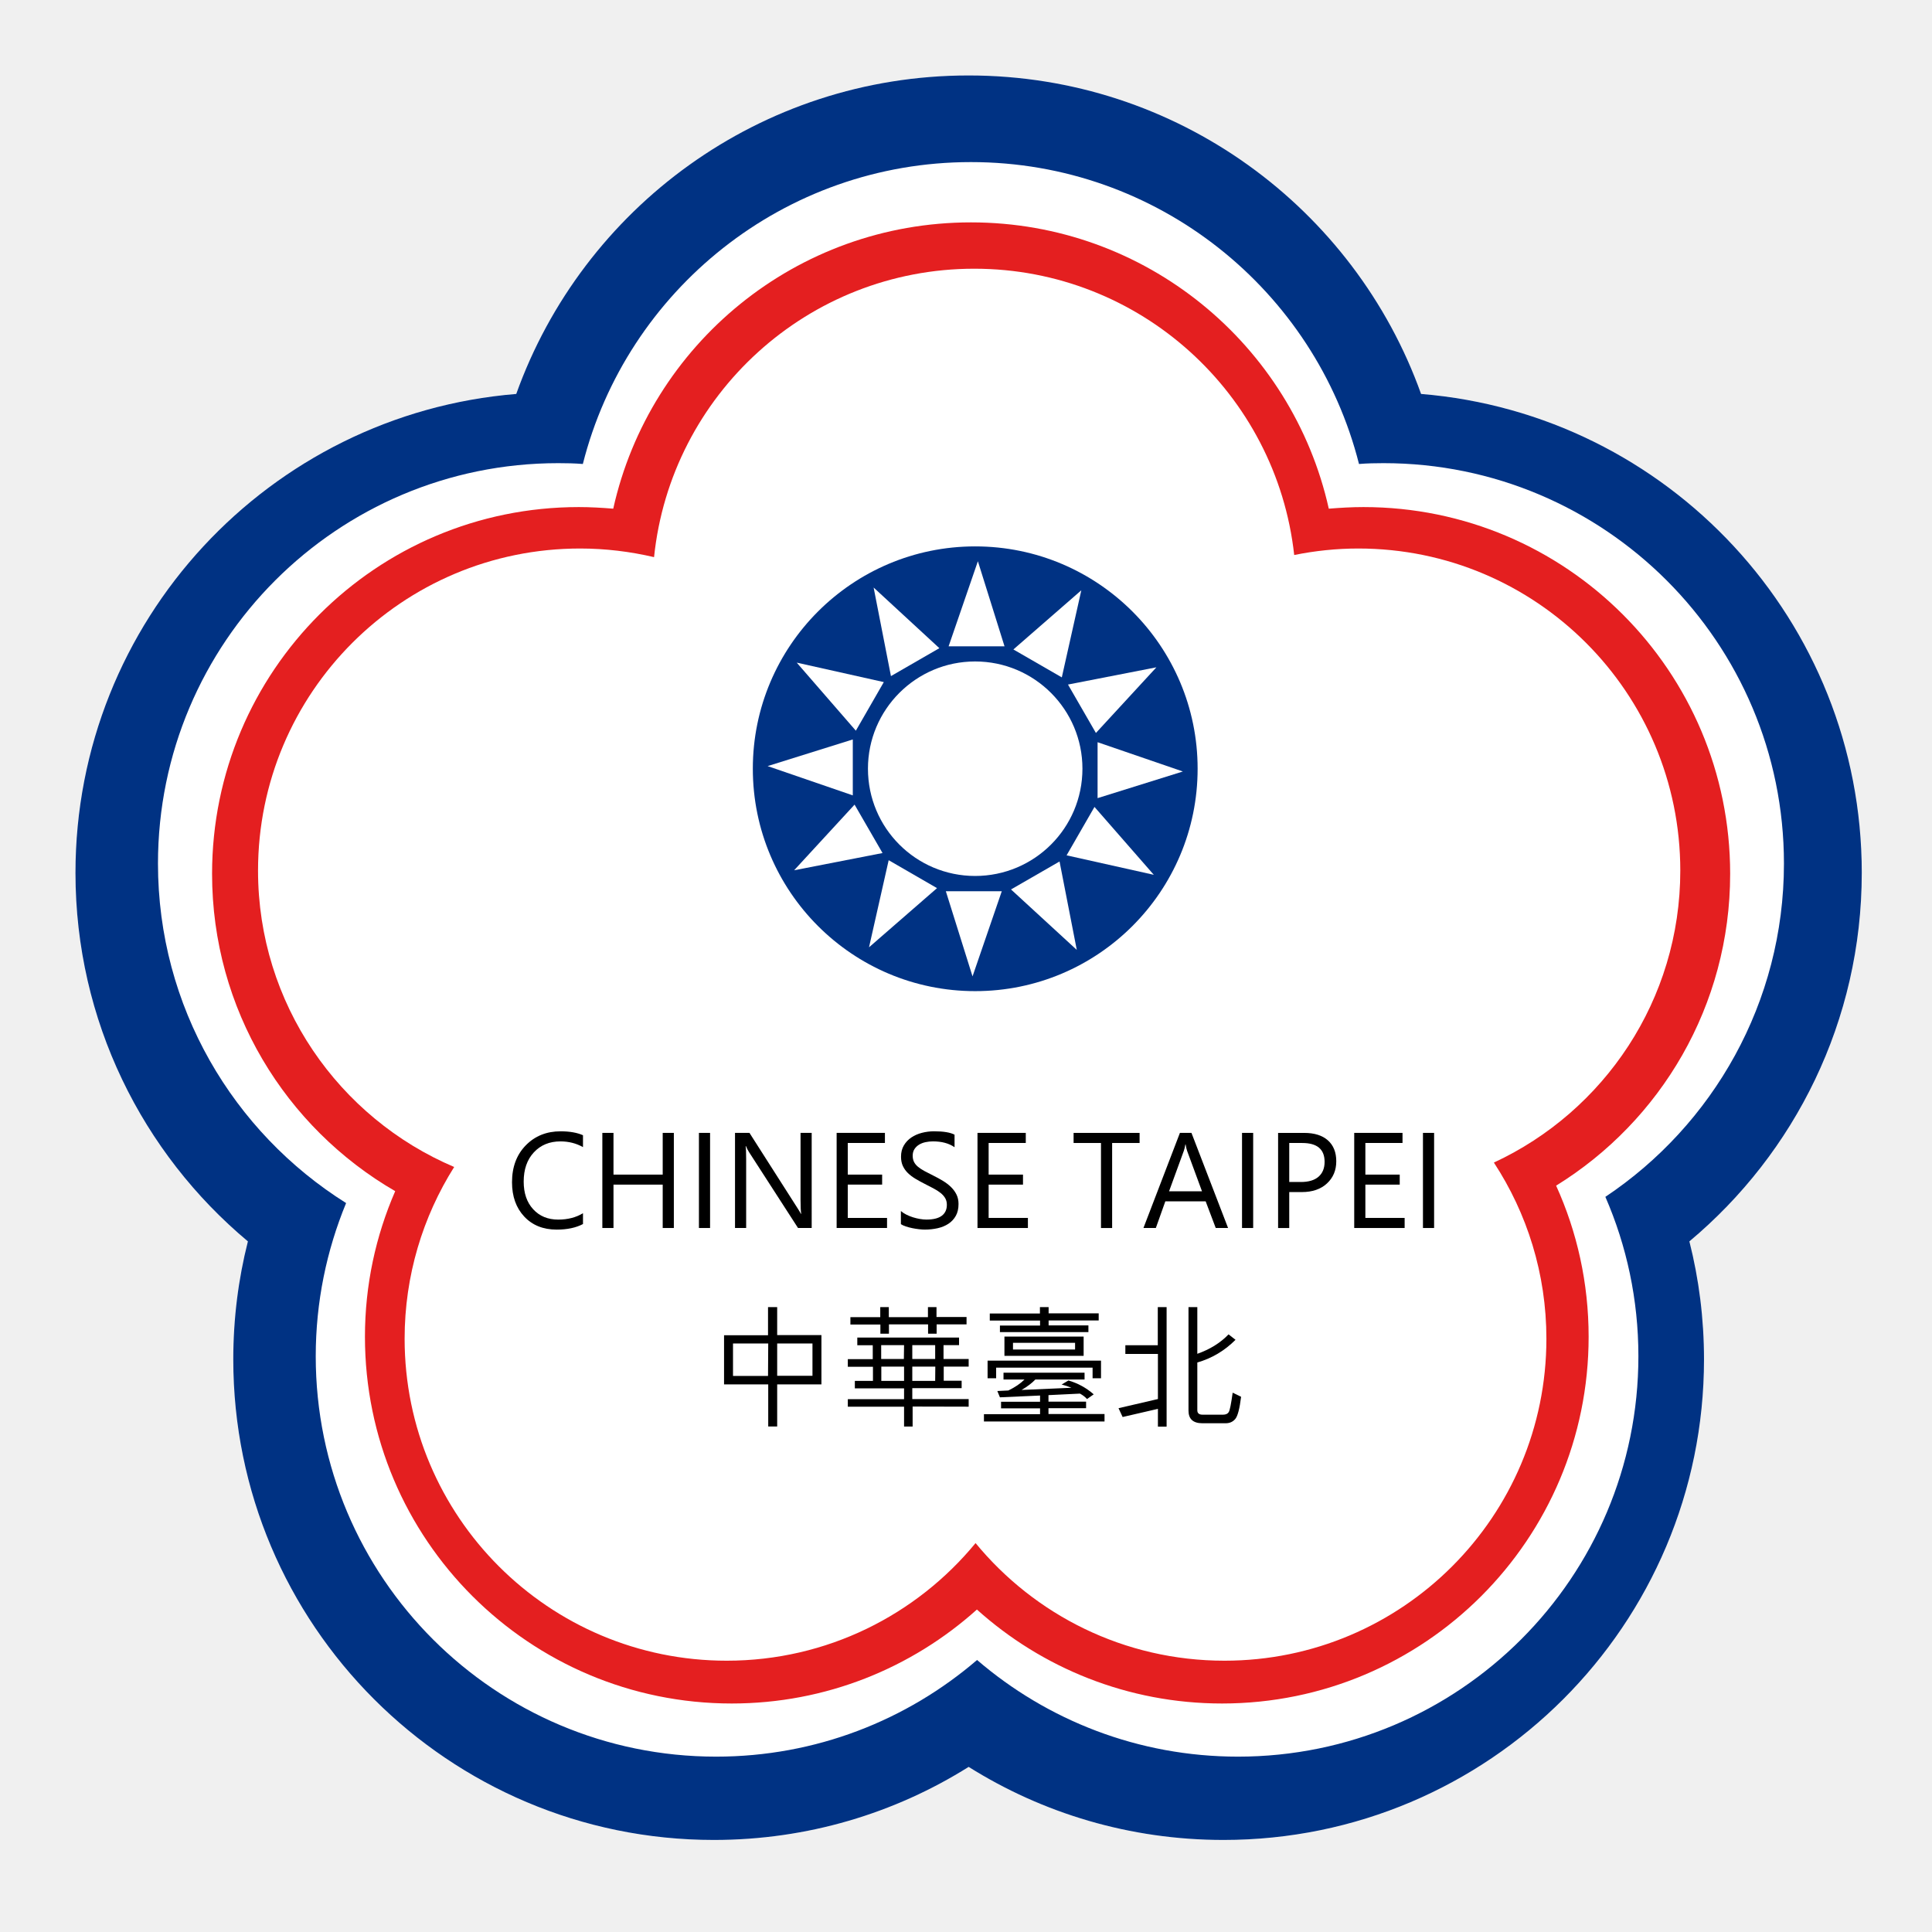
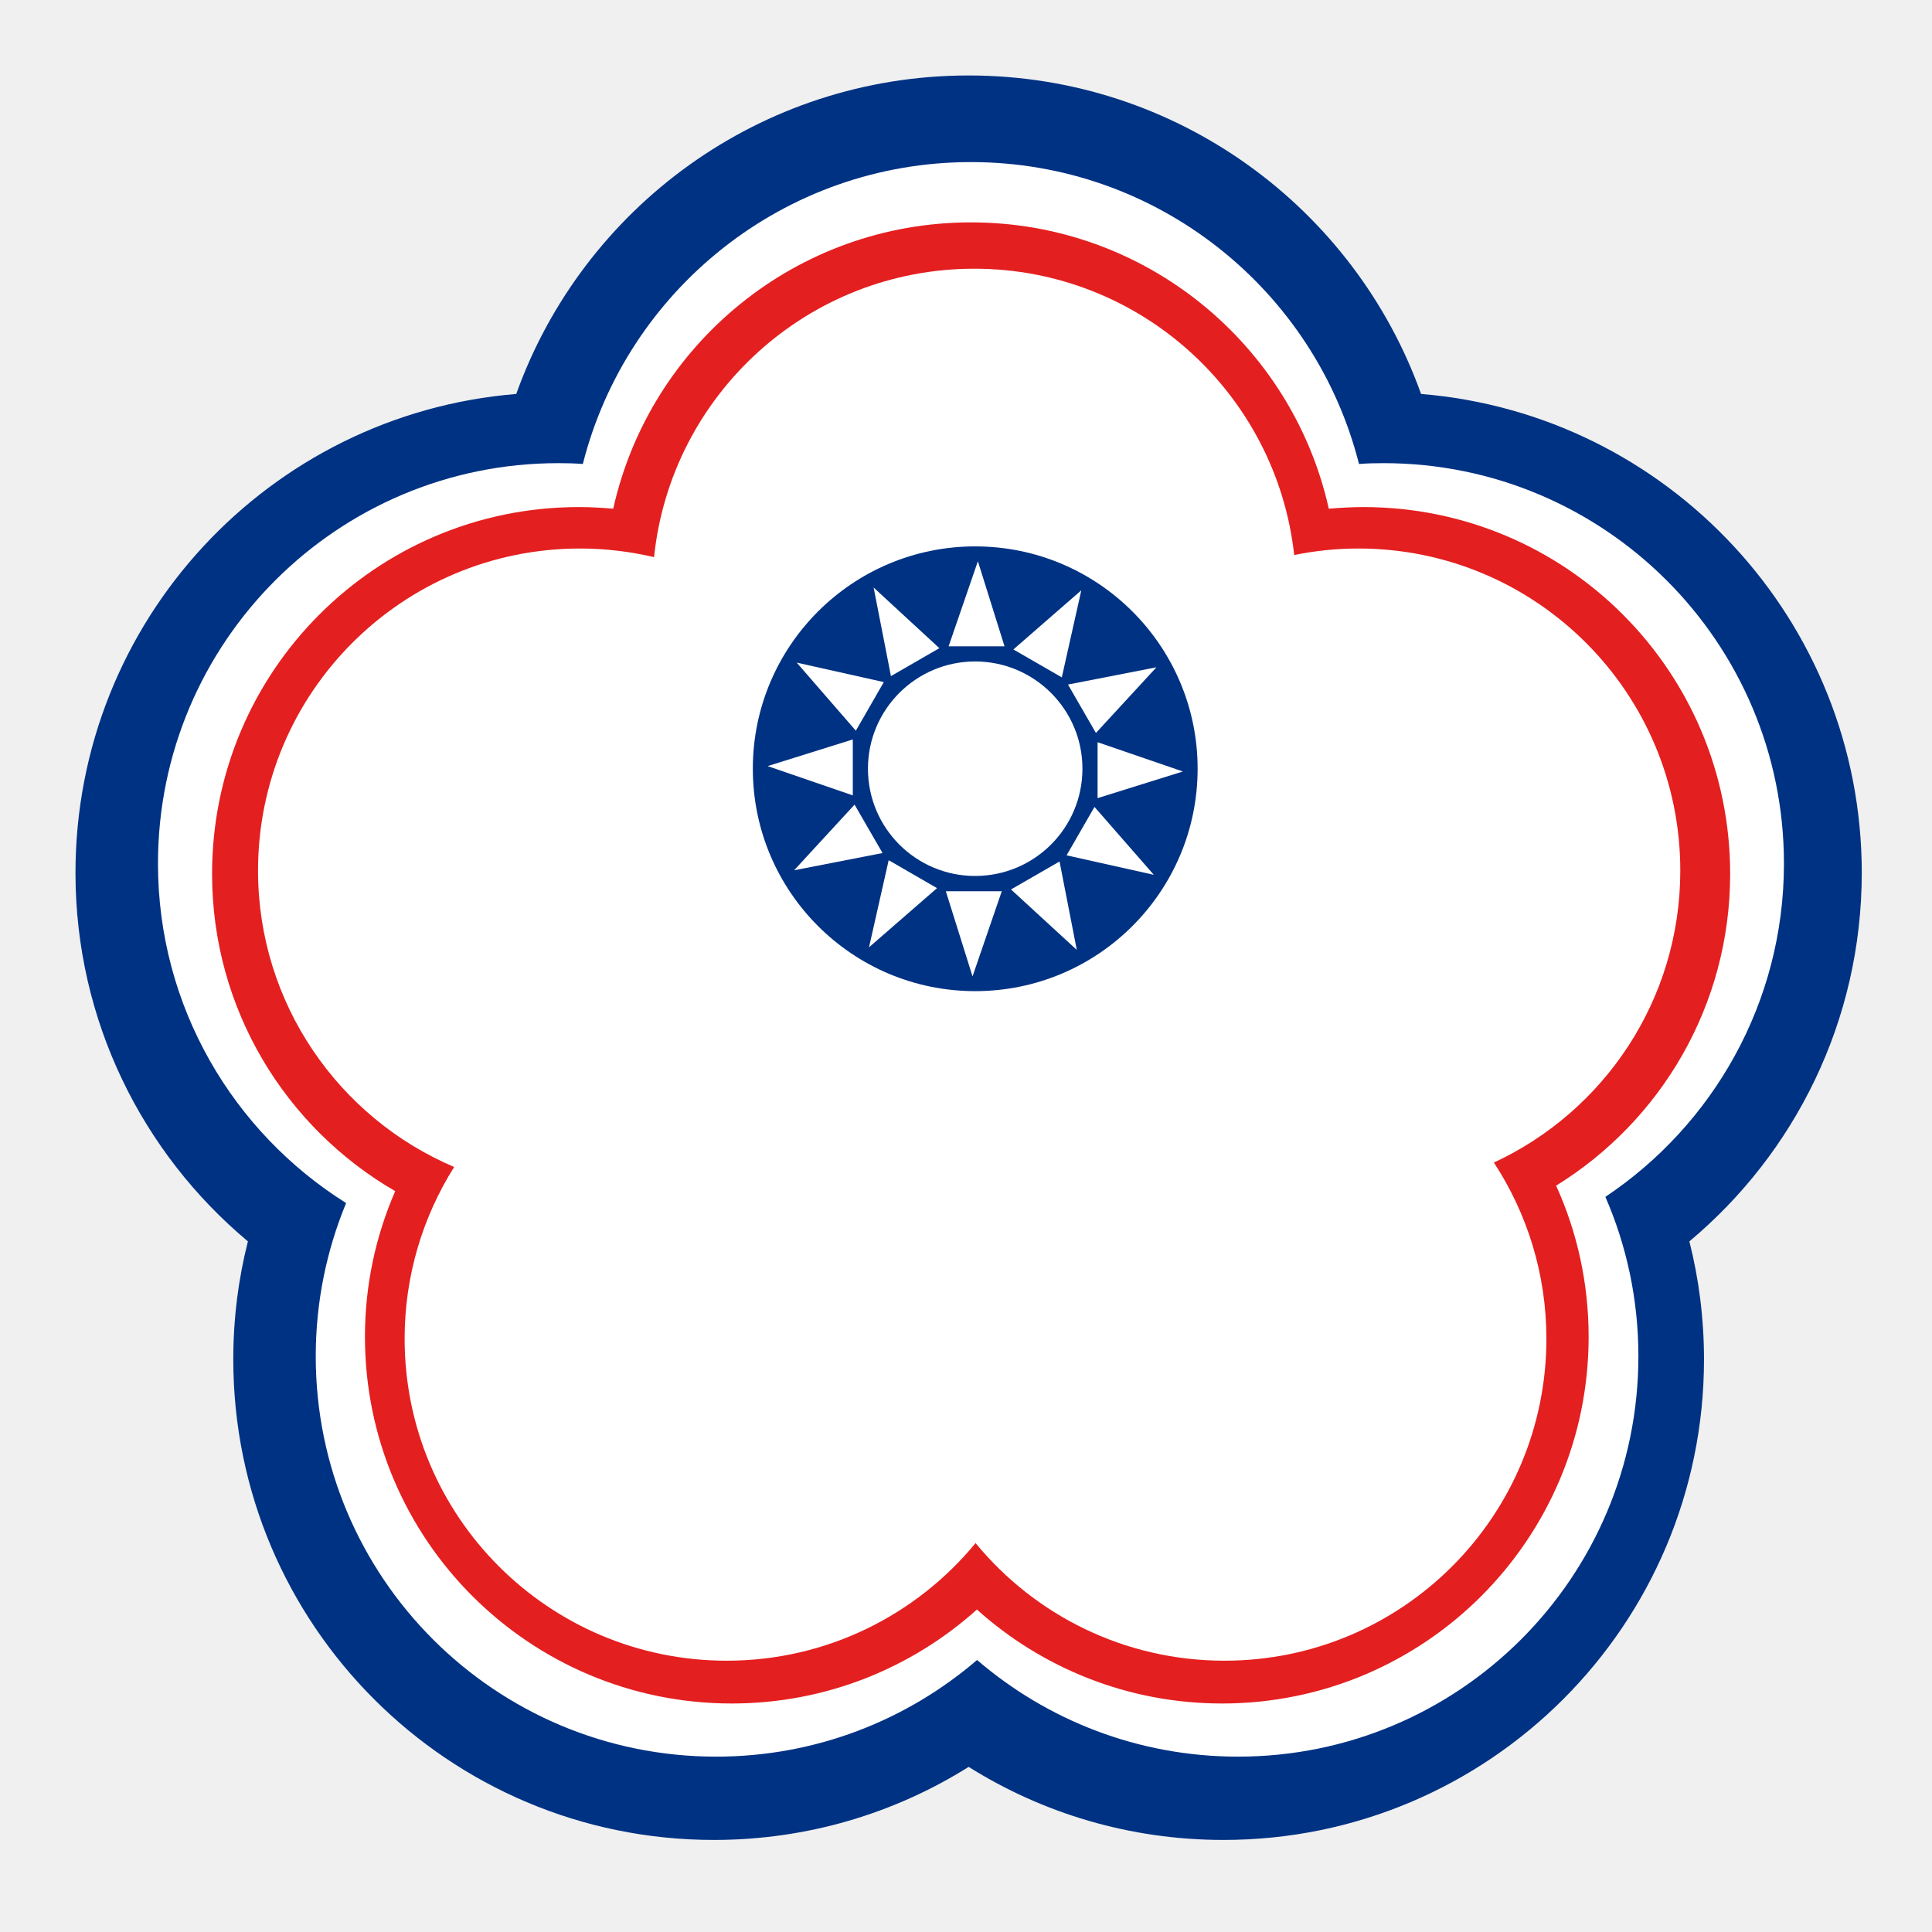
- <svg xmlns="http://www.w3.org/2000/svg" width="512" height="512" xml:space="preserve" version="1.1">
+ <svg xmlns="http://www.w3.org/2000/svg" width="512" height="512" version="1.1" xml:space="preserve">
  <g>
-     <path id="svg_1" fill-rule="evenodd" fill="#ffffff" d="m493.39,231.32c0,-66.792 -51.373,-121.57 -116.79,-126.92c-17.61,-49.223 -64.67,-84.403 -119.9,-84.403c-55.257,0 -102.28,35.181 -119.89,84.403c-65.415,5.346 -116.81,60.123 -116.81,126.92c0,39.217 17.776,74.315 45.695,97.659c-2.536,9.991 -3.873,20.492 -3.873,31.267c0,70.334 57.009,127.36 127.36,127.36c24.805,0 47.955,-7.083 67.522,-19.36c19.568,12.277 42.691,19.36 67.536,19.36c70.32,0 127.34,-57.022 127.34,-127.36c0,-10.774 -1.339,-21.275 -3.874,-31.267c27.906,-23.344 45.681,-58.441 45.681,-97.659l0.003,0z" />
-     <path id="svg_2" fill-rule="evenodd" fill="#003283" d="m258.43,144.8c-32.534,0 -58.923,26.402 -58.923,58.91c0,32.562 26.389,58.952 58.923,58.952c32.563,0 58.952,-26.39 58.952,-58.952c0,-32.508 -26.389,-58.91 -58.952,-58.91zm-0.014,87.339c-15.682,0 -28.4,-12.707 -28.4,-28.43c0,-15.668 12.719,-28.415 28.4,-28.415c15.71,0 28.442,12.746 28.442,28.415c0.001,15.723 -12.732,28.43 -28.442,28.43z" />
-     <path id="svg_3" fill-rule="evenodd" fill="#003283" d="m493.39,231.32c0,-66.792 -51.373,-121.57 -116.79,-126.92c-17.61,-49.223 -64.67,-84.403 -119.9,-84.403c-55.257,0 -102.28,35.181 -119.89,84.403c-65.415,5.346 -116.81,60.123 -116.81,126.92c0,39.217 17.776,74.315 45.695,97.659c-2.536,9.991 -3.873,20.492 -3.873,31.267c0,70.334 57.009,127.36 127.36,127.36c24.805,0 47.955,-7.083 67.522,-19.36c19.568,12.277 42.691,19.36 67.536,19.36c70.32,0 127.34,-57.022 127.34,-127.36c0,-10.774 -1.339,-21.275 -3.874,-31.267c27.906,-23.344 45.681,-58.441 45.681,-97.659l0.003,0zm-67.949,85.864c5.637,12.953 8.75,27.215 8.75,42.234c0,58.621 -47.5,106.11 -106.11,106.11c-26.403,0 -50.587,-9.66 -69.149,-25.617c-18.575,15.957 -42.732,25.617 -69.148,25.617c-58.621,0 -106.11,-47.487 -106.11,-106.11c0,-14.371 2.88,-28.069 8.048,-40.594c-29.931,-18.784 -49.857,-52.035 -49.857,-89.972c0,-58.607 47.486,-106.11 106.09,-106.11c2.205,0 4.354,0.042 6.504,0.221c11.629,-45.985 53.273,-80.007 102.85,-80.007c49.566,0 91.21,34.022 102.84,80.007c2.149,-0.179 4.342,-0.221 6.505,-0.221c58.607,0 106.11,47.5 106.11,106.11c0,36.821 -18.823,69.301 -47.334,88.332l0.011,0z" />
-     <path id="svg_4" fill-rule="evenodd" fill="#e41f20" d="m458.51,231.57c0,-53.702 -43.488,-97.191 -97.19,-97.191c-3.06,0 -6.159,0.179 -9.177,0.427c-9.688,-43.448 -48.479,-75.873 -94.82,-75.873c-46.356,0 -85.134,32.425 -94.808,75.873c-3.004,-0.248 -6.063,-0.427 -9.122,-0.427c-53.702,0 -97.192,43.489 -97.192,97.191c0,35.912 19.499,67.273 48.533,84.101c-5.153,11.85 -8.019,24.846 -8.019,38.583c0,53.701 43.545,97.191 97.205,97.191c24.97,0 47.748,-9.439 64.973,-24.9c17.212,15.461 39.989,24.9 64.96,24.9c53.659,0 97.15,-43.49 97.15,-97.191c0,-14.248 -3.06,-27.808 -8.614,-40.044c27.699,-17.102 46.121,-47.707 46.121,-82.64zm-62.615,76.521c8.792,13.435 13.917,29.462 13.917,46.687c0,47.128 -38.198,85.325 -85.312,85.325c-26.61,0 -50.312,-12.14 -65.965,-31.169c-15.655,19.029 -39.384,31.169 -65.952,31.169c-47.155,0 -85.354,-38.197 -85.354,-85.325c0,-16.716 4.823,-32.342 13.132,-45.516c-30.537,-12.968 -51.979,-43.284 -51.979,-78.547c0,-47.155 38.198,-85.354 85.354,-85.354c6.711,0 13.285,0.812 19.595,2.288c4.438,-42.939 40.734,-76.439 84.858,-76.439c43.917,0 80.089,33.197 84.788,75.873c5.513,-1.116 11.189,-1.722 17.005,-1.722c47.113,0 85.313,38.198 85.313,85.354c0.001,34.272 -20.201,63.817 -49.4,77.376z" />
-     <polygon id="svg_5" fill-rule="evenodd" fill="#ffffff" points="251.39,171.283 266.21,171.283 259.15,148.733 " />
-     <polygon id="svg_6" fill-rule="evenodd" fill="#ffffff" points="236.11,179.173 248.94,171.773 231.52,155.703 " />
-     <polygon id="svg_7" fill-rule="evenodd" fill="#ffffff" points="226.81,193.643 234.22,180.763 211.14,175.603 " />
-     <polygon id="svg_8" fill-rule="evenodd" fill="#ffffff" points="226,210.783 226,195.963 203.43,203.023 " />
-     <polygon id="svg_9" fill-rule="evenodd" fill="#ffffff" points="233.88,226.063 226.47,213.233 210.45,230.633 " />
-     <polygon id="svg_10" fill-rule="evenodd" fill="#ffffff" points="248.32,235.363 235.51,227.963 230.3,251.043 " />
-     <polygon id="svg_11" fill-rule="evenodd" fill="#ffffff" points="265.48,236.193 250.66,236.193 257.73,258.753 " />
-     <polygon id="svg_12" fill-rule="evenodd" fill="#ffffff" points="280.79,228.303 267.93,235.713 285.36,251.733 " />
-     <polygon id="svg_13" fill-rule="evenodd" fill="#ffffff" points="290.05,213.843 282.66,226.673 305.77,231.833 " />
-     <polygon id="svg_14" fill-rule="evenodd" fill="#ffffff" points="290.87,196.693 290.87,211.513 313.47,204.453 " />
-     <polygon id="svg_15" fill-rule="evenodd" fill="#ffffff" points="283.03,181.413 290.43,194.243 306.46,176.843 " />
-     <polygon id="svg_16" fill-rule="evenodd" fill="#ffffff" points="268.56,172.113 281.39,179.513 286.56,156.433 " />
-     <g id="svg_17" transform="matrix(0.090023 0 0 0.090023 -80.42 -66.279)">
-       <path id="svg_18" d="m2609.528,4339.578c-20.698,10.934 -46.471,16.402 -77.322,16.402c-39.833,0 -71.724,-12.822 -95.677,-38.466s-35.928,-59.293 -35.928,-100.948c0,-44.779 13.473,-80.966 40.419,-108.563s61.116,-41.394 102.51,-41.395c26.555,0 48.554,3.84 65.997,11.52l0,34.951c-20.047,-11.195 -42.176,-16.792 -66.388,-16.792c-32.152,0 -58.219,10.739 -78.2,32.218c-19.981,21.478 -29.972,50.181 -29.972,86.109c0,34.105 9.34,61.278 28.02,81.52c18.679,20.242 43.185,30.363 73.515,30.363c28.117,0 52.459,-6.248 73.026,-18.745l-0.001,31.826z" />
-       <path id="svg_19" d="m2877.008,4351.241l-32.803,0l0,-127.698l-144.882,0l0,127.698l-32.803,0l0,-279.999l32.803,0l0,122.821l144.882,0l0,-122.821l32.803,0l0,279.999z" />
-       <path id="svg_20" d="m2983.645,4351.241l-32.803,0l0,-279.999l32.803,0l0,279.999z" />
-       <path id="svg_21" d="m3282.784,4351.241l-40.223,0l-144.104,-223.182c-3.645,-5.597 -6.639,-11.455 -8.982,-17.573l-1.172,0c1.041,5.988 1.562,18.81 1.562,38.466l0,202.288l-32.803,0l0,-279.999l42.566,0l140.194,219.661c5.858,9.112 9.633,15.36 11.325,18.745l0.781,0c-1.302,-8.071 -1.953,-21.804 -1.953,-41.2l0,-197.211l32.803,0l0.006,280.006z" />
-       <path id="svg_22" d="m3504.61,4351.241l-148.392,0l0,-279.999l142.149,0l0,29.679l-109.345,0l0,93.138l101.144,0l0,29.484l-101.144,0l0,98.019l115.59,0l-0.002,29.678z" />
-       <path id="svg_23" d="m3545.377,4339.911l0,-38.661c4.426,3.905 9.73,7.42 15.913,10.544s12.692,5.76 19.526,7.908c6.834,2.148 13.701,3.808 20.6,4.979c6.899,1.172 13.277,1.757 19.136,1.757c20.177,0 35.243,-3.742 45.202,-11.227c9.958,-7.485 14.937,-18.257 14.937,-32.315c-0,-7.55 -1.66,-14.124 -4.979,-19.721c-3.32,-5.597 -7.908,-10.707 -13.766,-15.328c-5.858,-4.621 -12.79,-9.047 -20.795,-13.277c-8.006,-4.23 -16.63,-8.689 -25.872,-13.375c-9.763,-4.946 -18.875,-9.958 -27.336,-15.035c-8.461,-5.077 -15.816,-10.674 -22.064,-16.792s-11.162,-13.05 -14.743,-20.795c-3.58,-7.745 -5.37,-16.824 -5.37,-27.239c0,-12.756 2.799,-23.853 8.396,-33.292c5.597,-9.437 12.952,-17.215 22.064,-23.333c9.112,-6.118 19.493,-10.674 31.143,-13.668c11.65,-2.994 23.529,-4.491 35.634,-4.491c27.597,0 47.708,3.32 60.334,9.958l0,36.904c-16.532,-11.455 -37.749,-17.183 -63.654,-17.183c-7.16,0 -14.319,0.749 -21.478,2.245c-7.16,1.497 -13.538,3.938 -19.136,7.322c-5.597,3.385 -10.153,7.745 -13.668,13.082c-3.515,5.337 -5.272,11.846 -5.272,19.526c0,7.16 1.334,13.343 4.003,18.549c2.668,5.207 6.606,9.958 11.813,14.254c5.207,4.296 11.552,8.461 19.038,12.496c7.485,4.036 16.109,8.461 25.872,13.277c10.023,4.947 19.526,10.154 28.508,15.62c8.982,5.467 16.858,11.52 23.627,18.159c6.769,6.639 12.139,13.994 16.109,22.064c3.97,8.071 5.955,17.313 5.955,27.727c-0,13.798 -2.701,25.482 -8.103,35.049c-5.402,9.568 -12.692,17.345 -21.869,23.333c-9.177,5.988 -19.753,10.316 -31.729,12.985c-11.976,2.668 -24.602,4.003 -37.88,4.003c-4.426,0 -9.893,-0.358 -16.402,-1.074c-6.509,-0.716 -13.147,-1.757 -19.917,-3.124c-6.769,-1.367 -13.18,-3.059 -19.232,-5.077c-6.053,-2.018 -10.902,-4.263 -14.547,-6.736l0.003,0.002z" />
-       <path id="svg_24" d="m3919.272,4351.241l-148.392,0l0,-279.999l142.149,0l0,29.679l-109.345,0l0,93.138l101.144,0l0,29.484l-101.144,0l0,98.019l115.59,0l-0.002,29.678z" />
-       <path id="svg_25" d="m4248.069,4100.978l-80.836,0l0,250.319l-32.803,0l0,-250.319l-80.642,0l0,-29.679l194.279,0l0.002,29.679z" />
-       <path id="svg_26" d="m4508.551,4351.241l-36.318,0l-29.679,-78.494l-118.722,0l-27.922,78.494l-36.513,0l107.392,-279.999l33.975,0l107.788,279.999zm-76.736,-107.978l-43.933,-119.3c-1.432,-3.905 -2.864,-10.153 -4.296,-18.745l-0.781,0c-1.302,7.941 -2.799,14.189 -4.491,18.745l-43.542,119.3l97.043,0z" />
-       <path id="svg_27" d="m4582.42,4351.241l-32.803,0l0,-279.999l32.803,0l0,279.999z" />
-       <path id="svg_28" d="m4688.612,4245.493l0,105.829l-32.803,0l0,-279.999l76.932,0c29.939,0 53.143,7.29 69.609,21.869c16.466,14.579 24.7,35.147 24.7,61.702c-0,26.555 -9.145,48.294 -27.433,65.216c-18.289,16.922 -42.989,25.384 -74.1,25.384l-36.904,-0.001zm0,-144.493l0,114.812l34.366,0c22.649,0 39.93,-5.174 51.841,-15.523c11.91,-10.348 17.866,-24.96 17.866,-43.836c-0,-36.969 -21.869,-55.453 -65.606,-55.453l-38.467,0z" />
-       <path id="svg_29" d="m5028.295,4351.241l-148.392,0l0,-279.999l142.149,0l0,29.679l-109.345,0l0,93.138l101.144,0l0,29.484l-101.144,0l0,98.019l115.59,0l-0.002,29.678z" />
-       <path id="svg_30" d="m5115.048,4351.241l-32.803,0l0,-279.999l32.803,0l0,279.999z" />
-       <path id="svg_31" d="m3311.442,4811.557l-130.241,0l0,123.987l-26.359,0l0,-123.987l-130.041,0l0,-144.682l129.453,0l0,-82.789l26.946,0l0,82.399l130.241,0l0.002,145.072zm-26.359,-25.189l0,-95.09l-103.878,0l0,95.09l103.878,0zm-130.819,0.391l0.585,-95.481l-103.682,0l0,95.481l103.097,0z" />
-       <path id="svg_32" d="m3738.656,4634.939l-88.061,0l0,27.531l-25.189,0l0,-27.531l-115.201,0l0,27.531l-25.189,0l0,-27.141l-88.256,0l0,-21.674l87.867,0l0,-29.484l25.189,0l0,29.484l115.201,0l0,-29.484l25.189,0l0,29.093l88.452,0l-0.001,21.675zm6.248,242.31l-164.998,-0.391l0,58.772l-25.189,0l0,-58.383l-165.576,0l0,-22.064l165.576,0l0,-31.827l-144.882,0l0,-22.064l53.305,0l0,-41.589l-74.003,0l0,-22.455l73.417,0l0,-40.809l-45.495,0l0,-22.65l299.527,0l0,22.259l-45.691,0l0,40.809l74.003,0l0,22.455l-73.417,0l0,41.589l52.72,0l0,21.869l-145.27,0l0,32.022l165.965,0l0.008,22.455zm-98.606,-140.394l0,-40.809l-67.363,0l0,40.809l67.363,0zm-92.162,0l0.585,-40.809l-67.364,0l0,40.809l66.779,0zm92.162,64.435l0.39,-41.98l-67.754,0l0,41.98l67.364,0zm-91.575,0l0,-41.98l-66.973,0l0,41.98l66.973,0z" />
-       <path id="svg_33" d="m4127.658,4623.387l-147.414,0l0,14.645l117.156,0l0,19.721l-260.471,0l0,-19.33l118.134,0l0,-14.645l-148.003,0l0,-20.892l147.614,0l0,-18.745l25.578,0l0,18.354l147.414,0l-0.008,20.892zm-44.323,104.267l-233.135,0l0,-56.82l233.135,0l0,56.82zm-25.189,-18.745l0,-19.721l-182.76,0l0,19.721l182.76,0zm76.345,84.742l-24.797,0l0,-31.241l-283.909,0l0,31.241l-25.189,0l0,-51.939l333.895,0l0,51.939zm10.349,127.109l-354.978,0l0,-21.478l165.187,0l0,-17.183l-114.812,0l0,-19.33l114.812,0l0,-18.354l-118.134,5.272l-7.615,-18.549l32.413,-1.562c19.656,-9.502 35.537,-20.307 47.643,-32.413l-61.897,0l0,-19.917l238.6,0l0,19.917l-144.682,0c-10.414,10.804 -24.017,21.087 -40.809,30.85l146.837,-6.443c-9.243,-3.905 -18.875,-7.094 -28.899,-9.568l20.112,-11.911c27.987,8.201 52.784,21.804 74.394,40.809l-19.721,13.863c-5.077,-5.858 -11.977,-11.195 -20.698,-16.011l-92.747,4.491l0,19.135l110.711,0l0,19.33l-110.711,0l0,17.183l164.998,0l-0.005,21.871z" />
-       <path id="svg_34" d="m4546.874,4848.102c-4.296,35.017 -9.991,56.755 -17.085,65.216c-7.095,8.461 -16.5,12.692 -28.214,12.692l-68.731,0c-27.206,0 -40.809,-12.431 -40.809,-37.294l0,-304.604l25.969,0l0,137.462c37.358,-13.147 68.014,-32.218 91.966,-57.211l20.502,16.011c-32.283,32.283 -69.773,54.542 -112.469,66.778l0,140.783c-0,8.591 5.207,12.887 15.62,12.887l59.944,0c8.07,0 13.701,-2.506 16.89,-7.517c3.189,-5.012 7.061,-24.114 11.618,-57.308l24.797,12.105zm-219.272,87.867l-25.578,0l0,-52.329l-103.878,24.017l-12.105,-25.969l115.979,-26.946l0,-132.774l-95.872,0l0,-25.578l95.481,0l0,-112.269l25.969,0l0.004,351.848z" />
-     </g>
+     <path d="m493.39,231.32c0,-66.792 -51.373,-121.57 -116.79,-126.92c-17.61,-49.223 -64.67,-84.403 -119.9,-84.403c-55.257,0 -102.28,35.181 -119.89,84.403c-65.415,5.346 -116.81,60.123 -116.81,126.92c0,39.217 17.776,74.315 45.695,97.659c-2.536,9.991 -3.873,20.492 -3.873,31.267c0,70.334 57.009,127.36 127.36,127.36c24.805,0 47.955,-7.083 67.522,-19.36c19.568,12.277 42.691,19.36 67.536,19.36c70.32,0 127.34,-57.022 127.34,-127.36c0,-10.774 -1.339,-21.275 -3.874,-31.267c27.906,-23.344 45.681,-58.441 45.681,-97.659l0.003,0z" fill="#ffffff" fill-rule="evenodd" id="svg_1" />
+     <path d="m258.43,144.8c-32.534,0 -58.923,26.402 -58.923,58.91c0,32.562 26.389,58.952 58.923,58.952c32.563,0 58.952,-26.39 58.952,-58.952c0,-32.508 -26.389,-58.91 -58.952,-58.91zm-0.014,87.339c-15.682,0 -28.4,-12.707 -28.4,-28.43c0,-15.668 12.719,-28.415 28.4,-28.415c15.71,0 28.442,12.746 28.442,28.415c0.001,15.723 -12.732,28.43 -28.442,28.43z" fill="#003283" fill-rule="evenodd" id="svg_2" />
+     <path d="m493.39,231.32c0,-66.792 -51.373,-121.57 -116.79,-126.92c-17.61,-49.223 -64.67,-84.403 -119.9,-84.403c-55.257,0 -102.28,35.181 -119.89,84.403c-65.415,5.346 -116.81,60.123 -116.81,126.92c0,39.217 17.776,74.315 45.695,97.659c-2.536,9.991 -3.873,20.492 -3.873,31.267c0,70.334 57.009,127.36 127.36,127.36c24.805,0 47.955,-7.083 67.522,-19.36c19.568,12.277 42.691,19.36 67.536,19.36c70.32,0 127.34,-57.022 127.34,-127.36c0,-10.774 -1.339,-21.275 -3.874,-31.267c27.906,-23.344 45.681,-58.441 45.681,-97.659l0.003,0zm-67.949,85.864c5.637,12.953 8.75,27.215 8.75,42.234c0,58.621 -47.5,106.11 -106.11,106.11c-26.403,0 -50.587,-9.66 -69.149,-25.617c-18.575,15.957 -42.732,25.617 -69.148,25.617c-58.621,0 -106.11,-47.487 -106.11,-106.11c0,-14.371 2.88,-28.069 8.048,-40.594c-29.931,-18.784 -49.857,-52.035 -49.857,-89.972c0,-58.607 47.486,-106.11 106.09,-106.11c2.205,0 4.354,0.042 6.504,0.221c11.629,-45.985 53.273,-80.007 102.85,-80.007c49.566,0 91.21,34.022 102.84,80.007c2.149,-0.179 4.342,-0.221 6.505,-0.221c58.607,0 106.11,47.5 106.11,106.11c0,36.821 -18.823,69.301 -47.334,88.332l0.011,0z" fill="#003283" fill-rule="evenodd" id="svg_3" />
+     <path d="m458.51,231.57c0,-53.702 -43.488,-97.191 -97.19,-97.191c-3.06,0 -6.159,0.179 -9.177,0.427c-9.688,-43.448 -48.479,-75.873 -94.82,-75.873c-46.356,0 -85.134,32.425 -94.808,75.873c-3.004,-0.248 -6.063,-0.427 -9.122,-0.427c-53.702,0 -97.192,43.489 -97.192,97.191c0,35.912 19.499,67.273 48.533,84.101c-5.153,11.85 -8.019,24.846 -8.019,38.583c0,53.701 43.545,97.191 97.205,97.191c24.97,0 47.748,-9.439 64.973,-24.9c17.212,15.461 39.989,24.9 64.96,24.9c53.659,0 97.15,-43.49 97.15,-97.191c0,-14.248 -3.06,-27.808 -8.614,-40.044c27.699,-17.102 46.121,-47.707 46.121,-82.64zm-62.615,76.521c8.792,13.435 13.917,29.462 13.917,46.687c0,47.128 -38.198,85.325 -85.312,85.325c-26.61,0 -50.312,-12.14 -65.965,-31.169c-15.655,19.029 -39.384,31.169 -65.952,31.169c-47.155,0 -85.354,-38.197 -85.354,-85.325c0,-16.716 4.823,-32.342 13.132,-45.516c-30.537,-12.968 -51.979,-43.284 -51.979,-78.547c0,-47.155 38.198,-85.354 85.354,-85.354c6.711,0 13.285,0.812 19.595,2.288c4.438,-42.939 40.734,-76.439 84.858,-76.439c43.917,0 80.089,33.197 84.788,75.873c5.513,-1.116 11.189,-1.722 17.005,-1.722c47.113,0 85.313,38.198 85.313,85.354c0.001,34.272 -20.201,63.817 -49.4,77.376z" fill="#e41f20" fill-rule="evenodd" id="svg_4" />
+     <polygon points="251.39,171.283 266.21,171.283 259.15,148.733 " fill="#ffffff" fill-rule="evenodd" id="svg_5" />
+     <polygon points="236.11,179.173 248.94,171.773 231.52,155.703 " fill="#ffffff" fill-rule="evenodd" id="svg_6" />
+     <polygon points="226.81,193.643 234.22,180.763 211.14,175.603 " fill="#ffffff" fill-rule="evenodd" id="svg_7" />
+     <polygon points="226,210.783 226,195.963 203.43,203.023 " fill="#ffffff" fill-rule="evenodd" id="svg_8" />
+     <polygon points="233.88,226.063 226.47,213.233 210.45,230.633 " fill="#ffffff" fill-rule="evenodd" id="svg_9" />
+     <polygon points="248.32,235.363 235.51,227.963 230.3,251.043 " fill="#ffffff" fill-rule="evenodd" id="svg_10" />
+     <polygon points="265.48,236.193 250.66,236.193 257.73,258.753 " fill="#ffffff" fill-rule="evenodd" id="svg_11" />
+     <polygon points="280.79,228.303 267.93,235.713 285.36,251.733 " fill="#ffffff" fill-rule="evenodd" id="svg_12" />
+     <polygon points="290.05,213.843 282.66,226.673 305.77,231.833 " fill="#ffffff" fill-rule="evenodd" id="svg_13" />
+     <polygon points="290.87,196.693 290.87,211.513 313.47,204.453 " fill="#ffffff" fill-rule="evenodd" id="svg_14" />
+     <polygon points="283.03,181.413 290.43,194.243 306.46,176.843 " fill="#ffffff" fill-rule="evenodd" id="svg_15" />
+     <polygon points="268.56,172.113 281.39,179.513 286.56,156.433 " fill="#ffffff" fill-rule="evenodd" id="svg_16" />
  </g>
</svg>
